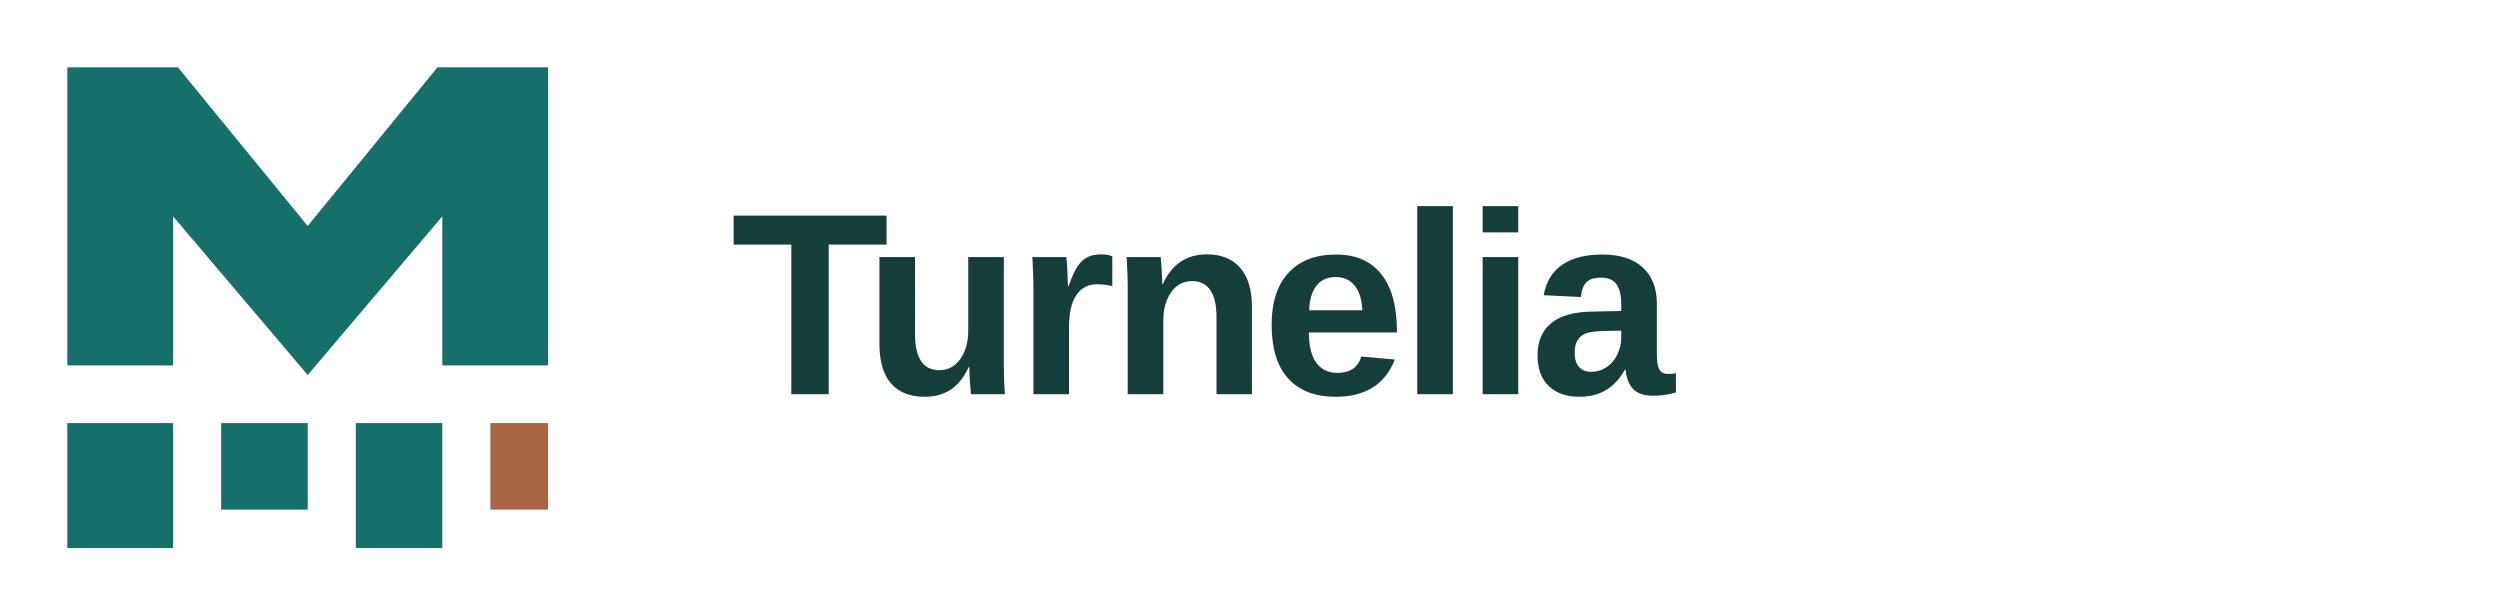
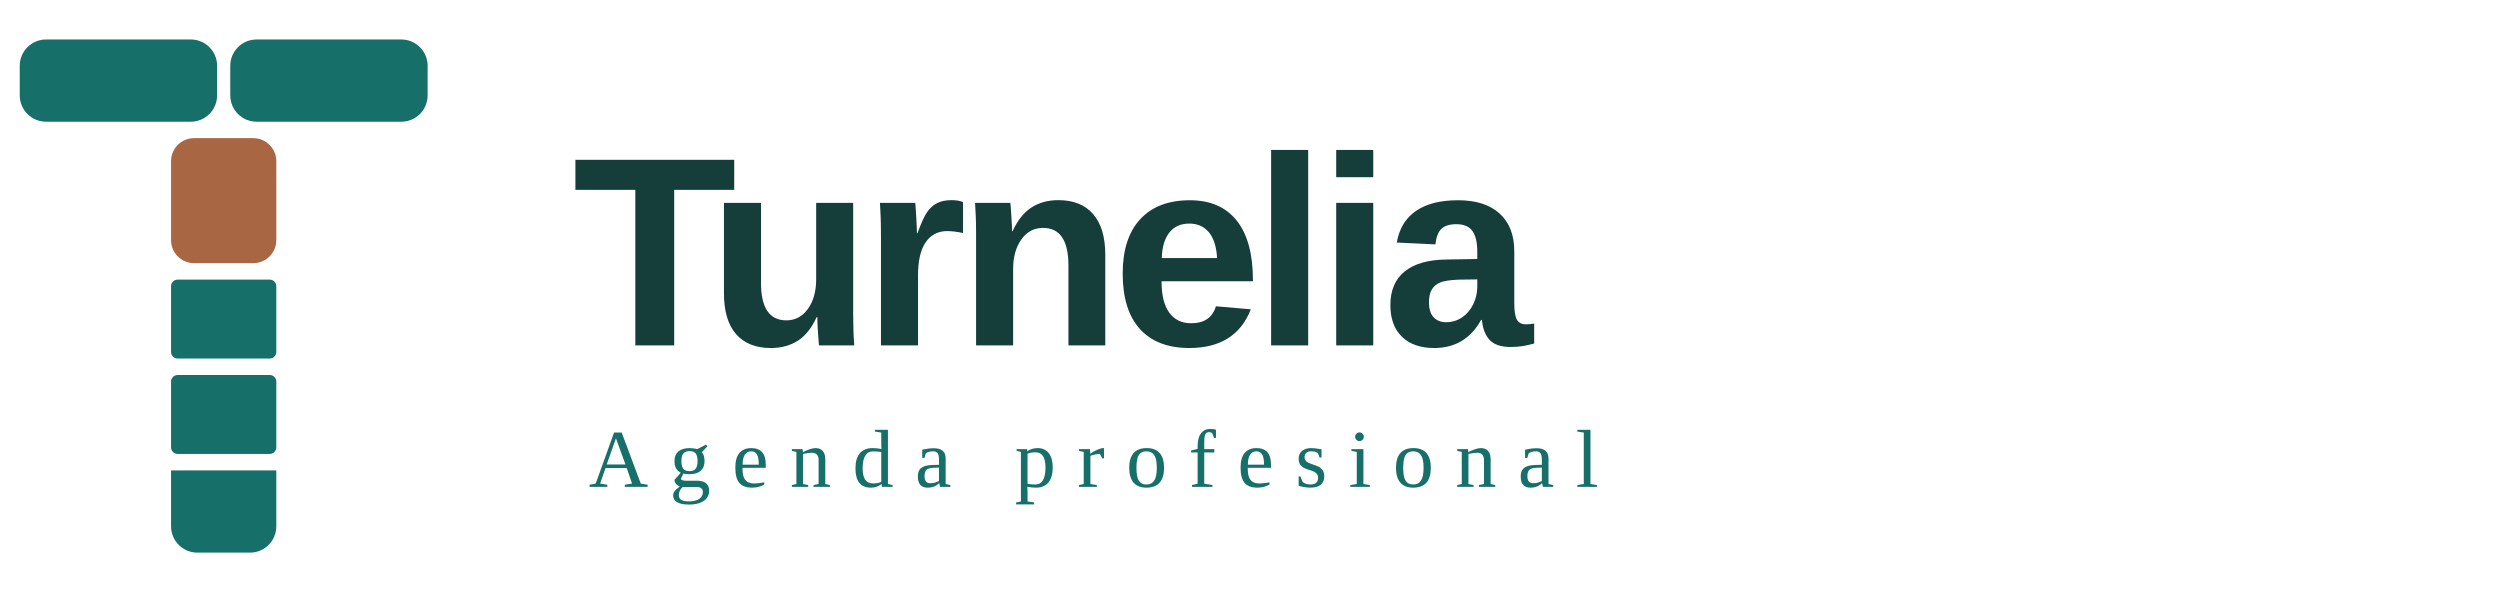
- <svg xmlns="http://www.w3.org/2000/svg" viewBox="0 0 260 64" fill="none">
-   <g>
-     <path fill="#176F6A" d="M7 7h11.5L32 23.5 45.5 7H57v31H46V22.5L32 39 18 22.5V38H7V7Z" />
-     <path fill="#176F6A" d="M7 44h11v13H7zM23 44h9v9h-9zM37 44h9v13h-9z" />
-     <path fill="#A86643" d="M51 44h6v9h-6z" />
+ <svg xmlns="http://www.w3.org/2000/svg" viewBox="0 0 760 180" fill="none">
+   <g transform="translate(4 10)">
+     <rect x="2" y="2" width="60" height="25" rx="8" fill="#176F6A" />
+     <rect x="66" y="2" width="60" height="25" rx="8" fill="#176F6A" />
+     <rect x="48" y="32" width="32" height="38" rx="7" fill="#A86643" />
+     <rect x="48" y="75" width="32" height="24" rx="2" fill="#176F6A" />
+     <rect x="48" y="104" width="32" height="24" rx="2" fill="#176F6A" />
+     <path fill="#176F6A" d="M48 133h32v17a8 8 0 0 1-8 8H56a8 8 0 0 1-8-8v-17Z" />
  </g>
-   <text x="76" y="41" fill="#153E3B" font-family="Manrope, Arial, sans-serif" font-size="27" font-weight="700" letter-spacing="-.7">Turnelia</text>
+   <text x="174" y="105" fill="#153E3B" font-family="Manrope, Avenir Next, Arial, sans-serif" font-size="82" font-weight="650" letter-spacing="-3">Turnelia</text>
+   <text x="179" y="148" fill="#176F6A" font-family="Source Sans 3, Avenir Next, Arial, sans-serif" font-size="25" font-weight="400" letter-spacing="6.5">Agenda profesional</text>
</svg>
